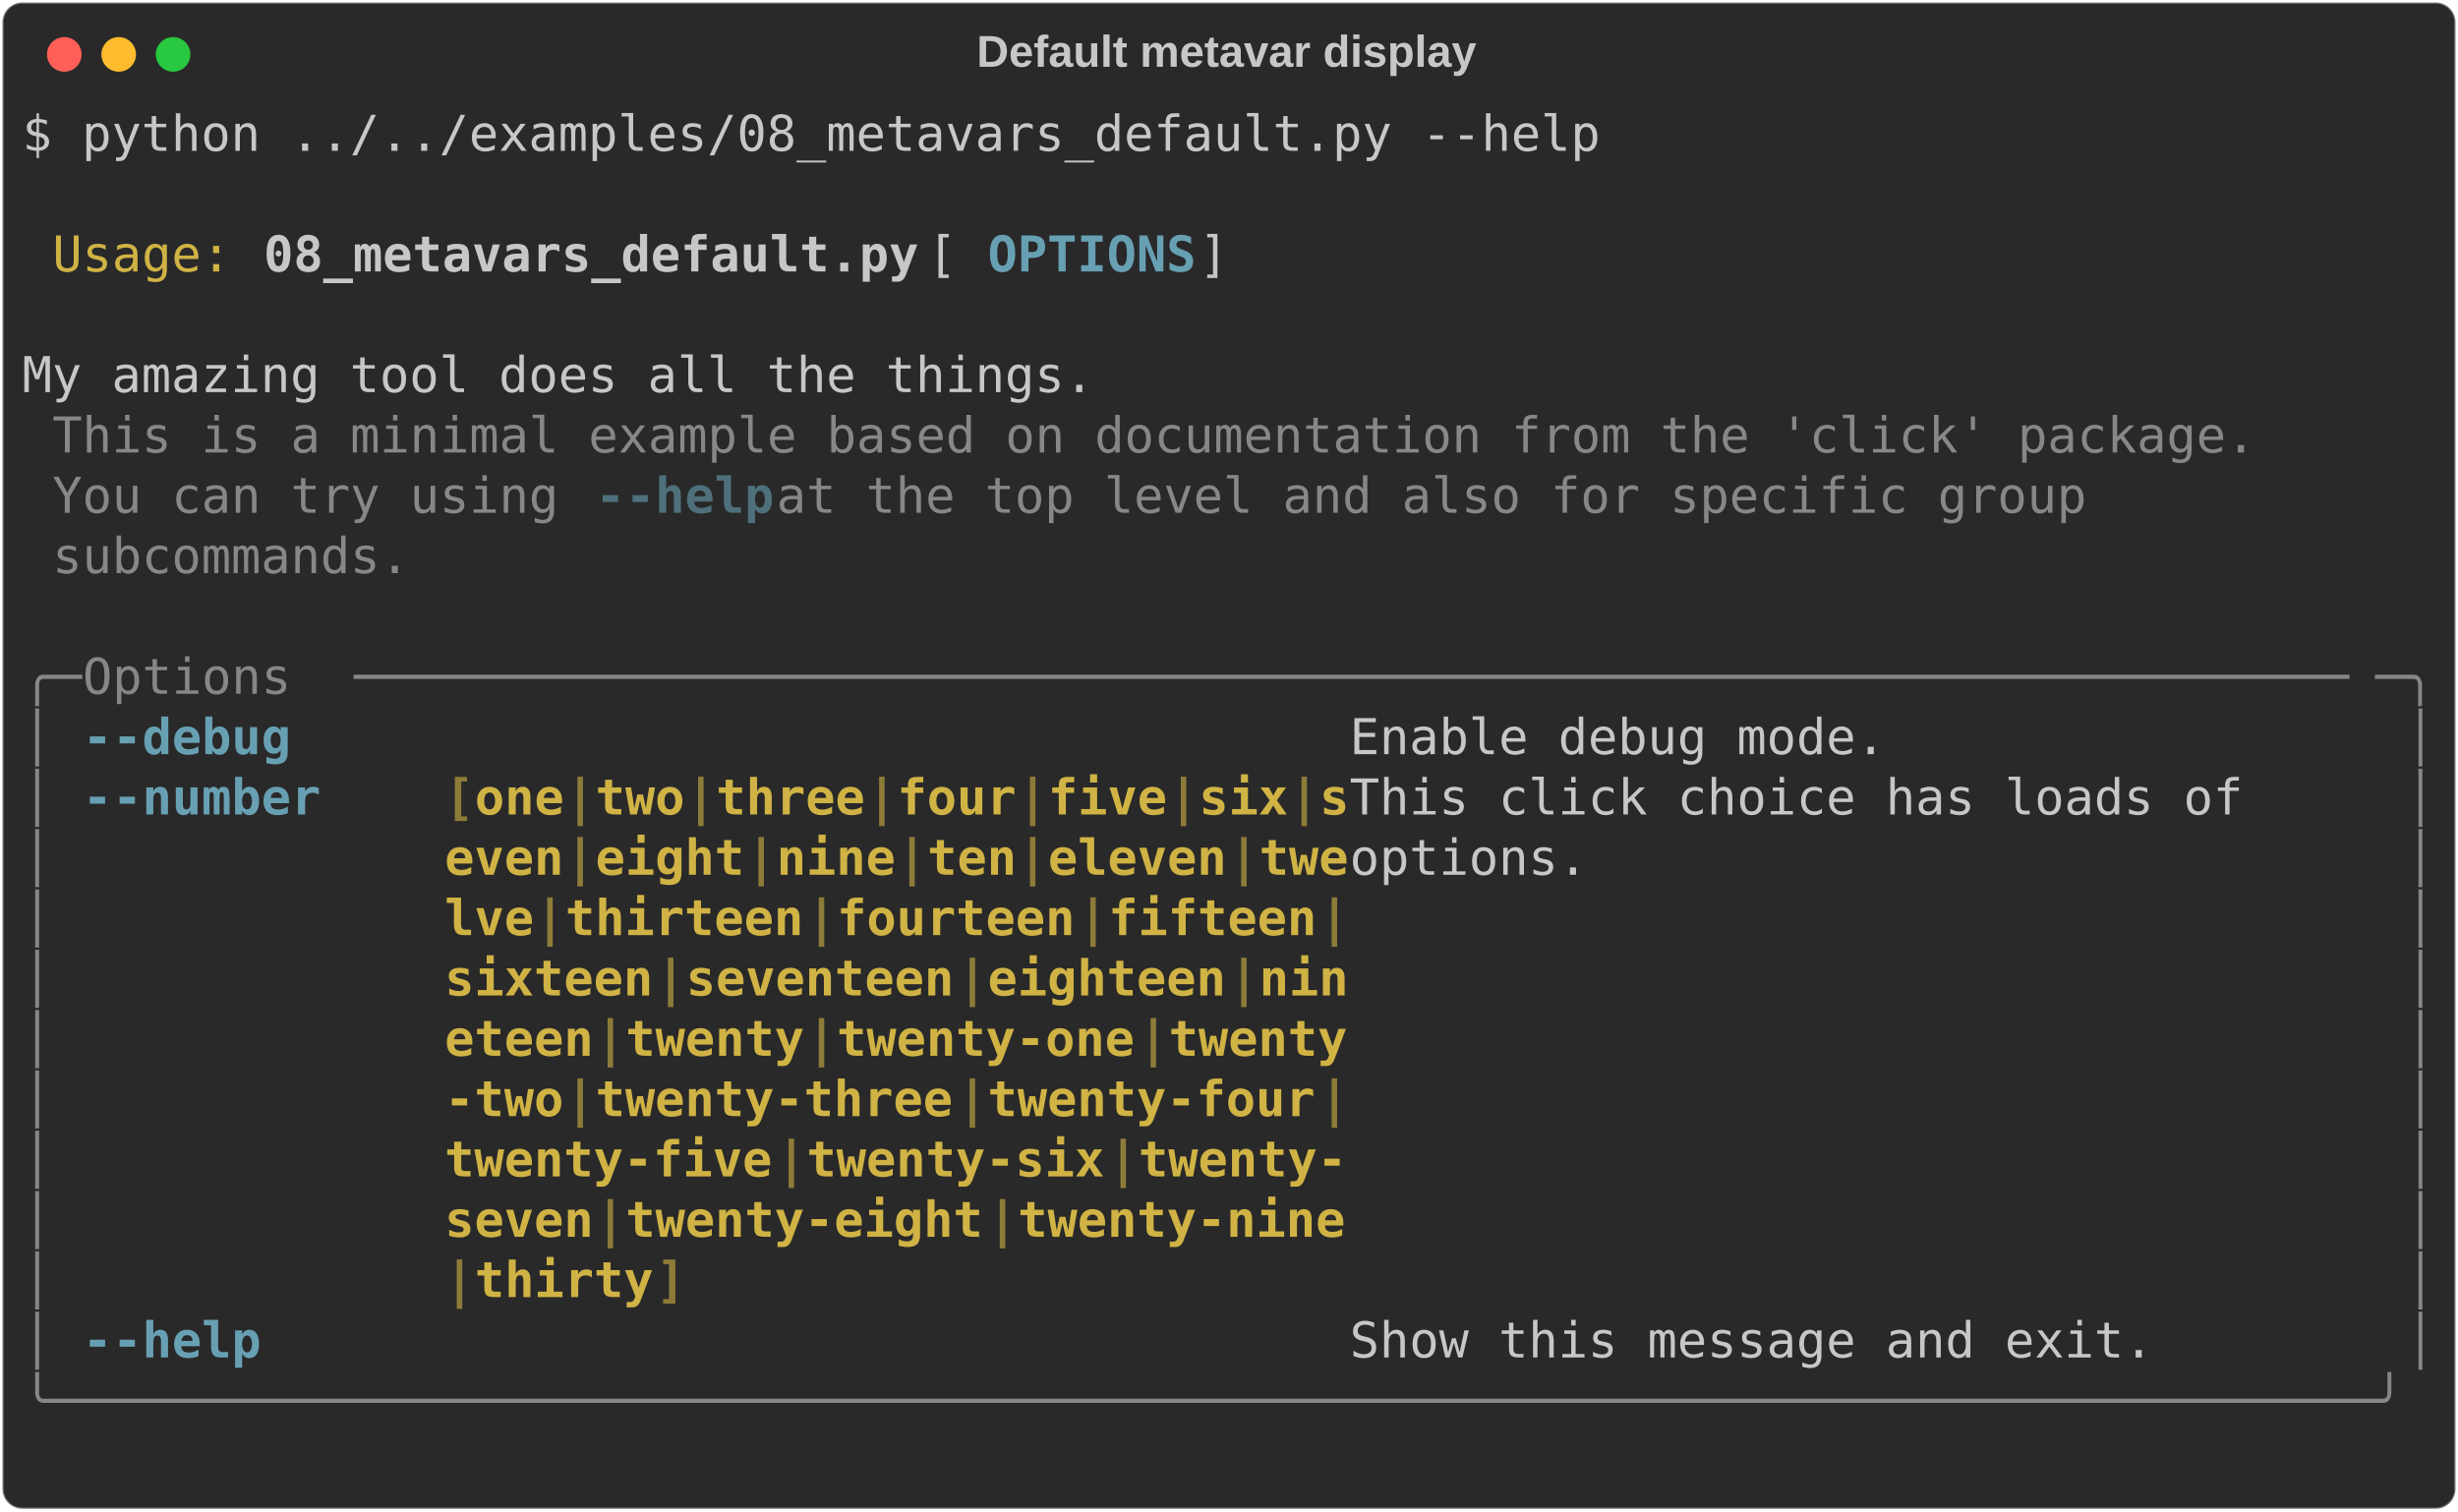
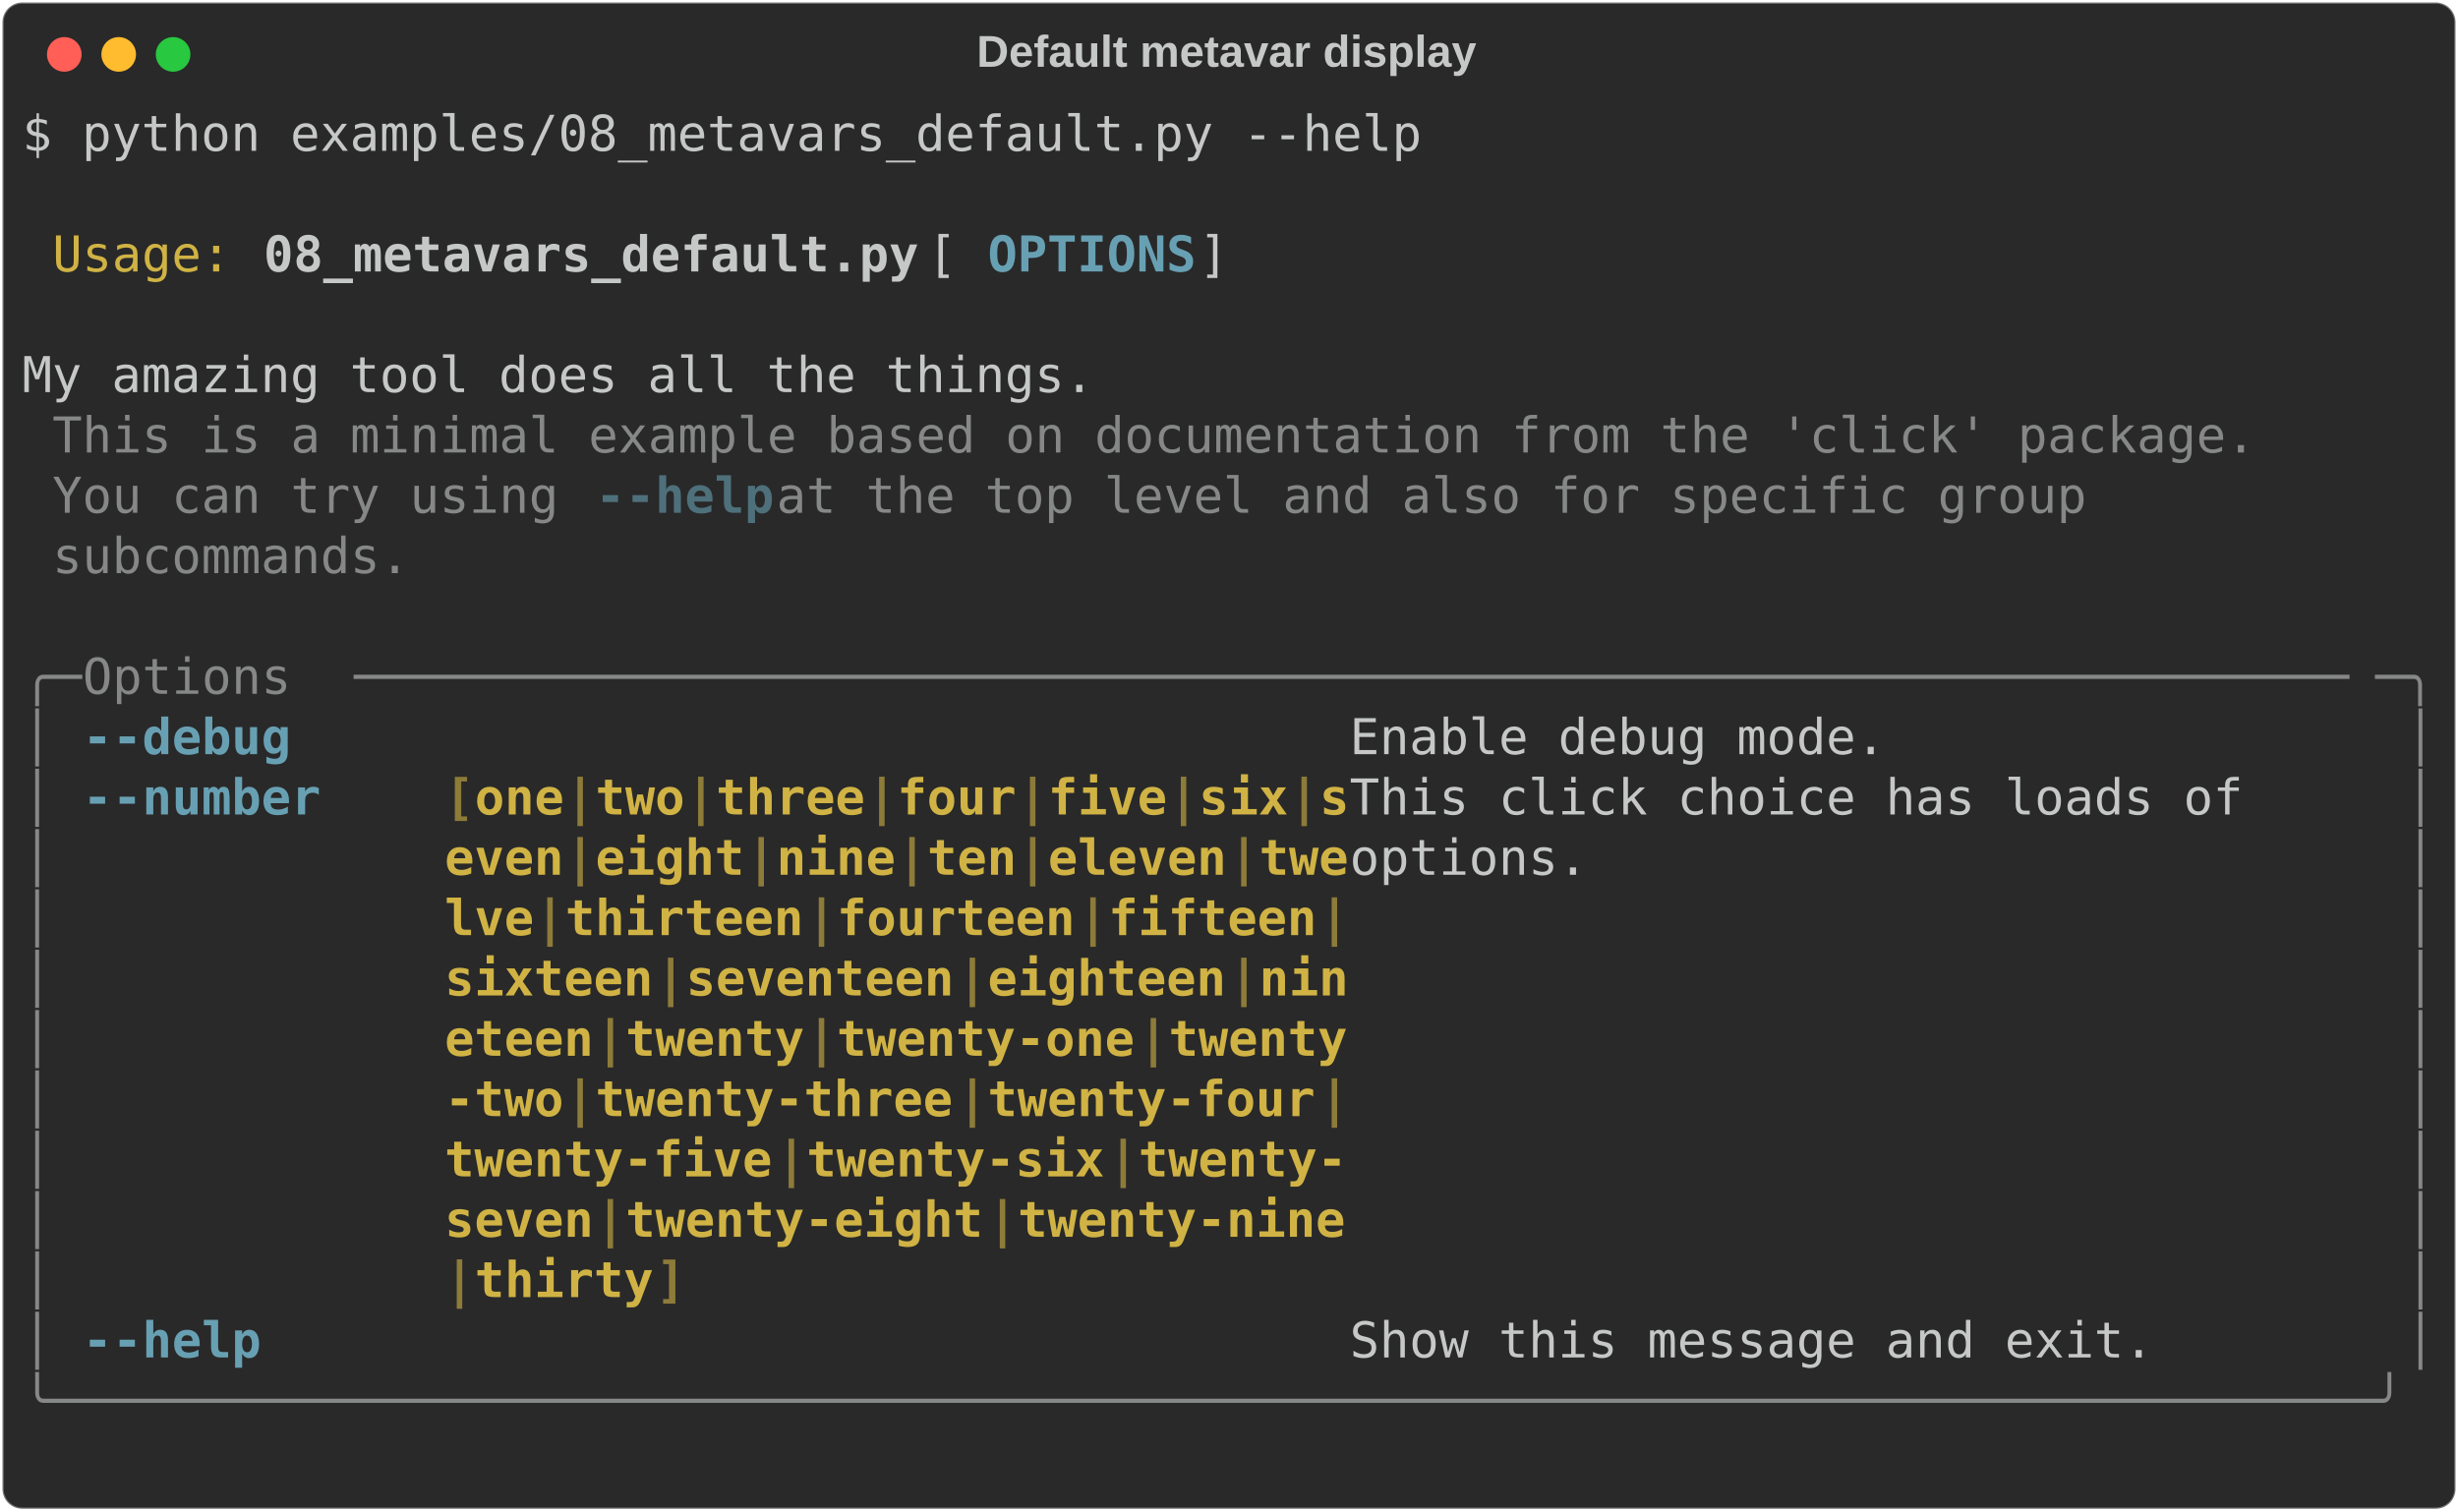
<svg xmlns="http://www.w3.org/2000/svg" class="rich-terminal" viewBox="0 0 994 611.2">
  <style>

    @font-face {
        font-family: "Fira Code";
        src: local("FiraCode-Regular"),
                url("https://cdnjs.cloudflare.com/ajax/libs/firacode/6.2.0/woff2/FiraCode-Regular.woff2") format("woff2"),
                url("https://cdnjs.cloudflare.com/ajax/libs/firacode/6.2.0/woff/FiraCode-Regular.woff") format("woff");
        font-style: normal;
        font-weight: 400;
    }
    @font-face {
        font-family: "Fira Code";
        src: local("FiraCode-Bold"),
                url("https://cdnjs.cloudflare.com/ajax/libs/firacode/6.2.0/woff2/FiraCode-Bold.woff2") format("woff2"),
                url("https://cdnjs.cloudflare.com/ajax/libs/firacode/6.2.0/woff/FiraCode-Bold.woff") format("woff");
        font-style: bold;
        font-weight: 700;
    }

-     .terminal-187538908-matrix {
+     .terminal-3012861126-matrix {
        font-family: Fira Code, monospace;
        font-size: 20px;
        line-height: 24.4px;
        font-variant-east-asian: full-width;
    }

-     .terminal-187538908-title {
+     .terminal-3012861126-title {
        font-size: 18px;
        font-weight: bold;
        font-family: arial;
    }

-     .terminal-187538908-r1 { fill: #c5c8c6 }
- .terminal-187538908-r2 { fill: #d0b344 }
- .terminal-187538908-r3 { fill: #c5c8c6;font-weight: bold }
- .terminal-187538908-r4 { fill: #68a0b3;font-weight: bold }
- .terminal-187538908-r5 { fill: #868887 }
- .terminal-187538908-r6 { fill: #4e707b;font-weight: bold }
- .terminal-187538908-r7 { fill: #d0b344;font-weight: bold }
- .terminal-187538908-r8 { fill: #8d7b39;font-weight: bold }
+     .terminal-3012861126-r1 { fill: #c5c8c6 }
+ .terminal-3012861126-r2 { fill: #d0b344 }
+ .terminal-3012861126-r3 { fill: #c5c8c6;font-weight: bold }
+ .terminal-3012861126-r4 { fill: #68a0b3;font-weight: bold }
+ .terminal-3012861126-r5 { fill: #868887 }
+ .terminal-3012861126-r6 { fill: #4e707b;font-weight: bold }
+ .terminal-3012861126-r7 { fill: #d0b344;font-weight: bold }
+ .terminal-3012861126-r8 { fill: #8d7b39;font-weight: bold }
    </style>
  <defs>
-     <clipPath id="terminal-187538908-clip-terminal">
+     <clipPath id="terminal-3012861126-clip-terminal">
      <rect x="0" y="0" width="975.0" height="560.2" />
    </clipPath>
-     <clipPath id="terminal-187538908-line-0">
+     <clipPath id="terminal-3012861126-line-0">
      <rect x="0" y="1.5" width="976" height="24.65" />
    </clipPath>
-     <clipPath id="terminal-187538908-line-1">
+     <clipPath id="terminal-3012861126-line-1">
      <rect x="0" y="25.9" width="976" height="24.65" />
    </clipPath>
-     <clipPath id="terminal-187538908-line-2">
+     <clipPath id="terminal-3012861126-line-2">
      <rect x="0" y="50.3" width="976" height="24.65" />
    </clipPath>
-     <clipPath id="terminal-187538908-line-3">
+     <clipPath id="terminal-3012861126-line-3">
      <rect x="0" y="74.7" width="976" height="24.65" />
    </clipPath>
-     <clipPath id="terminal-187538908-line-4">
+     <clipPath id="terminal-3012861126-line-4">
      <rect x="0" y="99.1" width="976" height="24.65" />
    </clipPath>
-     <clipPath id="terminal-187538908-line-5">
+     <clipPath id="terminal-3012861126-line-5">
      <rect x="0" y="123.5" width="976" height="24.65" />
    </clipPath>
-     <clipPath id="terminal-187538908-line-6">
+     <clipPath id="terminal-3012861126-line-6">
      <rect x="0" y="147.9" width="976" height="24.65" />
    </clipPath>
-     <clipPath id="terminal-187538908-line-7">
+     <clipPath id="terminal-3012861126-line-7">
      <rect x="0" y="172.3" width="976" height="24.65" />
    </clipPath>
-     <clipPath id="terminal-187538908-line-8">
+     <clipPath id="terminal-3012861126-line-8">
      <rect x="0" y="196.7" width="976" height="24.65" />
    </clipPath>
-     <clipPath id="terminal-187538908-line-9">
+     <clipPath id="terminal-3012861126-line-9">
      <rect x="0" y="221.1" width="976" height="24.65" />
    </clipPath>
-     <clipPath id="terminal-187538908-line-10">
+     <clipPath id="terminal-3012861126-line-10">
      <rect x="0" y="245.5" width="976" height="24.65" />
    </clipPath>
-     <clipPath id="terminal-187538908-line-11">
+     <clipPath id="terminal-3012861126-line-11">
      <rect x="0" y="269.9" width="976" height="24.65" />
    </clipPath>
-     <clipPath id="terminal-187538908-line-12">
+     <clipPath id="terminal-3012861126-line-12">
      <rect x="0" y="294.3" width="976" height="24.65" />
    </clipPath>
-     <clipPath id="terminal-187538908-line-13">
+     <clipPath id="terminal-3012861126-line-13">
      <rect x="0" y="318.7" width="976" height="24.65" />
    </clipPath>
-     <clipPath id="terminal-187538908-line-14">
+     <clipPath id="terminal-3012861126-line-14">
      <rect x="0" y="343.1" width="976" height="24.65" />
    </clipPath>
-     <clipPath id="terminal-187538908-line-15">
+     <clipPath id="terminal-3012861126-line-15">
      <rect x="0" y="367.5" width="976" height="24.65" />
    </clipPath>
-     <clipPath id="terminal-187538908-line-16">
+     <clipPath id="terminal-3012861126-line-16">
      <rect x="0" y="391.9" width="976" height="24.65" />
    </clipPath>
-     <clipPath id="terminal-187538908-line-17">
+     <clipPath id="terminal-3012861126-line-17">
      <rect x="0" y="416.3" width="976" height="24.65" />
    </clipPath>
-     <clipPath id="terminal-187538908-line-18">
+     <clipPath id="terminal-3012861126-line-18">
      <rect x="0" y="440.7" width="976" height="24.65" />
    </clipPath>
-     <clipPath id="terminal-187538908-line-19">
+     <clipPath id="terminal-3012861126-line-19">
      <rect x="0" y="465.1" width="976" height="24.65" />
    </clipPath>
-     <clipPath id="terminal-187538908-line-20">
+     <clipPath id="terminal-3012861126-line-20">
      <rect x="0" y="489.5" width="976" height="24.65" />
    </clipPath>
-     <clipPath id="terminal-187538908-line-21">
+     <clipPath id="terminal-3012861126-line-21">
      <rect x="0" y="513.9" width="976" height="24.65" />
    </clipPath>
  </defs>
  <rect fill="#292929" stroke="rgba(255,255,255,0.35)" stroke-width="1" x="1" y="1" width="992" height="609.2" rx="8" />
-   <text class="terminal-187538908-title" fill="#c5c8c6" text-anchor="middle" x="496" y="27">Default metavar display</text>
+   <text class="terminal-3012861126-title" fill="#c5c8c6" text-anchor="middle" x="496" y="27">Default metavar display</text>
  <g transform="translate(26,22)">
    <circle cx="0" cy="0" r="7" fill="#ff5f57" />
    <circle cx="22" cy="0" r="7" fill="#febc2e" />
    <circle cx="44" cy="0" r="7" fill="#28c840" />
  </g>
-   <g transform="translate(9, 41)" clip-path="url(#terminal-187538908-clip-terminal)">
-     <g class="terminal-187538908-matrix">
-       <text class="terminal-187538908-r1" x="0" y="20" textLength="646.6" clip-path="url(#terminal-187538908-line-0)">$ python ../../examples/08_metavars_default.py --help</text>
-       <text class="terminal-187538908-r1" x="976" y="20" textLength="12.2" clip-path="url(#terminal-187538908-line-0)">
- </text>
-       <text class="terminal-187538908-r1" x="976" y="44.4" textLength="12.2" clip-path="url(#terminal-187538908-line-1)">
- </text>
-       <text class="terminal-187538908-r2" x="12.2" y="68.8" textLength="73.2" clip-path="url(#terminal-187538908-line-2)">Usage:</text>
-       <text class="terminal-187538908-r3" x="97.6" y="68.8" textLength="268.4" clip-path="url(#terminal-187538908-line-2)">08_metavars_default.py</text>
-       <text class="terminal-187538908-r1" x="366" y="68.8" textLength="24.4" clip-path="url(#terminal-187538908-line-2)"> [</text>
-       <text class="terminal-187538908-r4" x="390.4" y="68.8" textLength="85.4" clip-path="url(#terminal-187538908-line-2)">OPTIONS</text>
-       <text class="terminal-187538908-r1" x="475.8" y="68.8" textLength="500.2" clip-path="url(#terminal-187538908-line-2)">]                                        </text>
-       <text class="terminal-187538908-r1" x="976" y="68.8" textLength="12.2" clip-path="url(#terminal-187538908-line-2)">
- </text>
-       <text class="terminal-187538908-r1" x="976" y="93.2" textLength="12.2" clip-path="url(#terminal-187538908-line-3)">
- </text>
-       <text class="terminal-187538908-r1" x="0" y="117.6" textLength="976" clip-path="url(#terminal-187538908-line-4)"> My amazing tool does all the things.                                           </text>
-       <text class="terminal-187538908-r1" x="976" y="117.6" textLength="12.2" clip-path="url(#terminal-187538908-line-4)">
- </text>
-       <text class="terminal-187538908-r5" x="12.2" y="142" textLength="902.8" clip-path="url(#terminal-187538908-line-5)">This is a minimal example based on documentation from the 'click' package.</text>
-       <text class="terminal-187538908-r1" x="976" y="142" textLength="12.2" clip-path="url(#terminal-187538908-line-5)">
- </text>
-       <text class="terminal-187538908-r5" x="12.2" y="166.4" textLength="219.6" clip-path="url(#terminal-187538908-line-6)">You can try using </text>
-       <text class="terminal-187538908-r6" x="231.8" y="166.4" textLength="73.2" clip-path="url(#terminal-187538908-line-6)">--help</text>
-       <text class="terminal-187538908-r5" x="305" y="166.4" textLength="561.2" clip-path="url(#terminal-187538908-line-6)"> at the top level and also for specific group </text>
-       <text class="terminal-187538908-r1" x="976" y="166.4" textLength="12.2" clip-path="url(#terminal-187538908-line-6)">
- </text>
-       <text class="terminal-187538908-r5" x="12.2" y="190.8" textLength="146.4" clip-path="url(#terminal-187538908-line-7)">subcommands.</text>
-       <text class="terminal-187538908-r1" x="976" y="190.8" textLength="12.2" clip-path="url(#terminal-187538908-line-7)">
- </text>
-       <text class="terminal-187538908-r1" x="976" y="215.2" textLength="12.2" clip-path="url(#terminal-187538908-line-8)">
- </text>
-       <text class="terminal-187538908-r5" x="0" y="239.6" textLength="24.4" clip-path="url(#terminal-187538908-line-9)">╭─</text>
-       <text class="terminal-187538908-r5" x="24.4" y="239.6" textLength="109.8" clip-path="url(#terminal-187538908-line-9)"> Options </text>
-       <text class="terminal-187538908-r5" x="134.2" y="239.6" textLength="817.4" clip-path="url(#terminal-187538908-line-9)">───────────────────────────────────────────────────────────────────</text>
-       <text class="terminal-187538908-r5" x="951.6" y="239.6" textLength="24.4" clip-path="url(#terminal-187538908-line-9)">─╮</text>
-       <text class="terminal-187538908-r1" x="976" y="239.6" textLength="12.2" clip-path="url(#terminal-187538908-line-9)">
- </text>
-       <text class="terminal-187538908-r5" x="0" y="264" textLength="12.2" clip-path="url(#terminal-187538908-line-10)">│</text>
-       <text class="terminal-187538908-r4" x="24.4" y="264" textLength="85.4" clip-path="url(#terminal-187538908-line-10)">--debug</text>
-       <text class="terminal-187538908-r1" x="536.8" y="264" textLength="427" clip-path="url(#terminal-187538908-line-10)">  Enable debug mode.               </text>
-       <text class="terminal-187538908-r5" x="963.8" y="264" textLength="12.2" clip-path="url(#terminal-187538908-line-10)">│</text>
-       <text class="terminal-187538908-r1" x="976" y="264" textLength="12.2" clip-path="url(#terminal-187538908-line-10)">
- </text>
-       <text class="terminal-187538908-r5" x="0" y="288.4" textLength="12.2" clip-path="url(#terminal-187538908-line-11)">│</text>
-       <text class="terminal-187538908-r4" x="24.4" y="288.4" textLength="97.6" clip-path="url(#terminal-187538908-line-11)">--number</text>
-       <text class="terminal-187538908-r8" x="170.8" y="288.4" textLength="12.2" clip-path="url(#terminal-187538908-line-11)">[</text>
-       <text class="terminal-187538908-r7" x="183" y="288.4" textLength="36.6" clip-path="url(#terminal-187538908-line-11)">one</text>
-       <text class="terminal-187538908-r8" x="219.6" y="288.4" textLength="12.2" clip-path="url(#terminal-187538908-line-11)">|</text>
-       <text class="terminal-187538908-r7" x="231.8" y="288.4" textLength="36.6" clip-path="url(#terminal-187538908-line-11)">two</text>
-       <text class="terminal-187538908-r8" x="268.4" y="288.4" textLength="12.2" clip-path="url(#terminal-187538908-line-11)">|</text>
-       <text class="terminal-187538908-r7" x="280.6" y="288.4" textLength="61" clip-path="url(#terminal-187538908-line-11)">three</text>
-       <text class="terminal-187538908-r8" x="341.6" y="288.4" textLength="12.2" clip-path="url(#terminal-187538908-line-11)">|</text>
-       <text class="terminal-187538908-r7" x="353.8" y="288.4" textLength="48.8" clip-path="url(#terminal-187538908-line-11)">four</text>
-       <text class="terminal-187538908-r8" x="402.6" y="288.4" textLength="12.2" clip-path="url(#terminal-187538908-line-11)">|</text>
-       <text class="terminal-187538908-r7" x="414.8" y="288.4" textLength="48.8" clip-path="url(#terminal-187538908-line-11)">five</text>
-       <text class="terminal-187538908-r8" x="463.6" y="288.4" textLength="12.2" clip-path="url(#terminal-187538908-line-11)">|</text>
-       <text class="terminal-187538908-r7" x="475.8" y="288.4" textLength="36.6" clip-path="url(#terminal-187538908-line-11)">six</text>
-       <text class="terminal-187538908-r8" x="512.4" y="288.4" textLength="12.2" clip-path="url(#terminal-187538908-line-11)">|</text>
-       <text class="terminal-187538908-r7" x="524.6" y="288.4" textLength="12.2" clip-path="url(#terminal-187538908-line-11)">s</text>
-       <text class="terminal-187538908-r1" x="536.8" y="288.4" textLength="427" clip-path="url(#terminal-187538908-line-11)">  This click choice has loads of   </text>
-       <text class="terminal-187538908-r5" x="963.8" y="288.4" textLength="12.2" clip-path="url(#terminal-187538908-line-11)">│</text>
-       <text class="terminal-187538908-r1" x="976" y="288.4" textLength="12.2" clip-path="url(#terminal-187538908-line-11)">
- </text>
-       <text class="terminal-187538908-r5" x="0" y="312.8" textLength="12.2" clip-path="url(#terminal-187538908-line-12)">│</text>
-       <text class="terminal-187538908-r7" x="170.8" y="312.8" textLength="48.8" clip-path="url(#terminal-187538908-line-12)">even</text>
-       <text class="terminal-187538908-r8" x="219.6" y="312.8" textLength="12.2" clip-path="url(#terminal-187538908-line-12)">|</text>
-       <text class="terminal-187538908-r7" x="231.8" y="312.8" textLength="61" clip-path="url(#terminal-187538908-line-12)">eight</text>
-       <text class="terminal-187538908-r8" x="292.8" y="312.8" textLength="12.2" clip-path="url(#terminal-187538908-line-12)">|</text>
-       <text class="terminal-187538908-r7" x="305" y="312.8" textLength="48.8" clip-path="url(#terminal-187538908-line-12)">nine</text>
-       <text class="terminal-187538908-r8" x="353.8" y="312.8" textLength="12.2" clip-path="url(#terminal-187538908-line-12)">|</text>
-       <text class="terminal-187538908-r7" x="366" y="312.8" textLength="36.6" clip-path="url(#terminal-187538908-line-12)">ten</text>
-       <text class="terminal-187538908-r8" x="402.6" y="312.8" textLength="12.2" clip-path="url(#terminal-187538908-line-12)">|</text>
-       <text class="terminal-187538908-r7" x="414.8" y="312.8" textLength="73.2" clip-path="url(#terminal-187538908-line-12)">eleven</text>
-       <text class="terminal-187538908-r8" x="488" y="312.8" textLength="12.2" clip-path="url(#terminal-187538908-line-12)">|</text>
-       <text class="terminal-187538908-r7" x="500.2" y="312.8" textLength="36.6" clip-path="url(#terminal-187538908-line-12)">twe</text>
-       <text class="terminal-187538908-r1" x="536.8" y="312.8" textLength="427" clip-path="url(#terminal-187538908-line-12)">  options.                         </text>
-       <text class="terminal-187538908-r5" x="963.8" y="312.8" textLength="12.2" clip-path="url(#terminal-187538908-line-12)">│</text>
-       <text class="terminal-187538908-r1" x="976" y="312.8" textLength="12.2" clip-path="url(#terminal-187538908-line-12)">
- </text>
-       <text class="terminal-187538908-r5" x="0" y="337.2" textLength="12.2" clip-path="url(#terminal-187538908-line-13)">│</text>
-       <text class="terminal-187538908-r7" x="170.8" y="337.2" textLength="36.6" clip-path="url(#terminal-187538908-line-13)">lve</text>
-       <text class="terminal-187538908-r8" x="207.4" y="337.2" textLength="12.2" clip-path="url(#terminal-187538908-line-13)">|</text>
-       <text class="terminal-187538908-r7" x="219.6" y="337.2" textLength="97.6" clip-path="url(#terminal-187538908-line-13)">thirteen</text>
-       <text class="terminal-187538908-r8" x="317.2" y="337.2" textLength="12.2" clip-path="url(#terminal-187538908-line-13)">|</text>
-       <text class="terminal-187538908-r7" x="329.4" y="337.2" textLength="97.6" clip-path="url(#terminal-187538908-line-13)">fourteen</text>
-       <text class="terminal-187538908-r8" x="427" y="337.2" textLength="12.2" clip-path="url(#terminal-187538908-line-13)">|</text>
-       <text class="terminal-187538908-r7" x="439.2" y="337.2" textLength="85.4" clip-path="url(#terminal-187538908-line-13)">fifteen</text>
-       <text class="terminal-187538908-r8" x="524.6" y="337.2" textLength="12.2" clip-path="url(#terminal-187538908-line-13)">|</text>
-       <text class="terminal-187538908-r5" x="963.8" y="337.2" textLength="12.2" clip-path="url(#terminal-187538908-line-13)">│</text>
-       <text class="terminal-187538908-r1" x="976" y="337.2" textLength="12.2" clip-path="url(#terminal-187538908-line-13)">
- </text>
-       <text class="terminal-187538908-r5" x="0" y="361.6" textLength="12.2" clip-path="url(#terminal-187538908-line-14)">│</text>
-       <text class="terminal-187538908-r7" x="170.8" y="361.6" textLength="85.4" clip-path="url(#terminal-187538908-line-14)">sixteen</text>
-       <text class="terminal-187538908-r8" x="256.2" y="361.6" textLength="12.2" clip-path="url(#terminal-187538908-line-14)">|</text>
-       <text class="terminal-187538908-r7" x="268.4" y="361.6" textLength="109.8" clip-path="url(#terminal-187538908-line-14)">seventeen</text>
-       <text class="terminal-187538908-r8" x="378.2" y="361.6" textLength="12.2" clip-path="url(#terminal-187538908-line-14)">|</text>
-       <text class="terminal-187538908-r7" x="390.4" y="361.6" textLength="97.6" clip-path="url(#terminal-187538908-line-14)">eighteen</text>
-       <text class="terminal-187538908-r8" x="488" y="361.6" textLength="12.2" clip-path="url(#terminal-187538908-line-14)">|</text>
-       <text class="terminal-187538908-r7" x="500.2" y="361.6" textLength="36.6" clip-path="url(#terminal-187538908-line-14)">nin</text>
-       <text class="terminal-187538908-r5" x="963.8" y="361.6" textLength="12.2" clip-path="url(#terminal-187538908-line-14)">│</text>
-       <text class="terminal-187538908-r1" x="976" y="361.6" textLength="12.2" clip-path="url(#terminal-187538908-line-14)">
- </text>
-       <text class="terminal-187538908-r5" x="0" y="386" textLength="12.2" clip-path="url(#terminal-187538908-line-15)">│</text>
-       <text class="terminal-187538908-r7" x="170.8" y="386" textLength="61" clip-path="url(#terminal-187538908-line-15)">eteen</text>
-       <text class="terminal-187538908-r8" x="231.8" y="386" textLength="12.2" clip-path="url(#terminal-187538908-line-15)">|</text>
-       <text class="terminal-187538908-r7" x="244" y="386" textLength="73.2" clip-path="url(#terminal-187538908-line-15)">twenty</text>
-       <text class="terminal-187538908-r8" x="317.2" y="386" textLength="12.2" clip-path="url(#terminal-187538908-line-15)">|</text>
-       <text class="terminal-187538908-r7" x="329.4" y="386" textLength="122" clip-path="url(#terminal-187538908-line-15)">twenty-one</text>
-       <text class="terminal-187538908-r8" x="451.4" y="386" textLength="12.2" clip-path="url(#terminal-187538908-line-15)">|</text>
-       <text class="terminal-187538908-r7" x="463.6" y="386" textLength="73.2" clip-path="url(#terminal-187538908-line-15)">twenty</text>
-       <text class="terminal-187538908-r5" x="963.8" y="386" textLength="12.2" clip-path="url(#terminal-187538908-line-15)">│</text>
-       <text class="terminal-187538908-r1" x="976" y="386" textLength="12.2" clip-path="url(#terminal-187538908-line-15)">
- </text>
-       <text class="terminal-187538908-r5" x="0" y="410.4" textLength="12.2" clip-path="url(#terminal-187538908-line-16)">│</text>
-       <text class="terminal-187538908-r7" x="170.8" y="410.4" textLength="48.8" clip-path="url(#terminal-187538908-line-16)">-two</text>
-       <text class="terminal-187538908-r8" x="219.6" y="410.4" textLength="12.2" clip-path="url(#terminal-187538908-line-16)">|</text>
-       <text class="terminal-187538908-r7" x="231.8" y="410.4" textLength="146.4" clip-path="url(#terminal-187538908-line-16)">twenty-three</text>
-       <text class="terminal-187538908-r8" x="378.2" y="410.4" textLength="12.2" clip-path="url(#terminal-187538908-line-16)">|</text>
-       <text class="terminal-187538908-r7" x="390.4" y="410.4" textLength="134.2" clip-path="url(#terminal-187538908-line-16)">twenty-four</text>
-       <text class="terminal-187538908-r8" x="524.6" y="410.4" textLength="12.2" clip-path="url(#terminal-187538908-line-16)">|</text>
-       <text class="terminal-187538908-r5" x="963.8" y="410.4" textLength="12.2" clip-path="url(#terminal-187538908-line-16)">│</text>
-       <text class="terminal-187538908-r1" x="976" y="410.4" textLength="12.2" clip-path="url(#terminal-187538908-line-16)">
- </text>
-       <text class="terminal-187538908-r5" x="0" y="434.8" textLength="12.2" clip-path="url(#terminal-187538908-line-17)">│</text>
-       <text class="terminal-187538908-r7" x="170.8" y="434.8" textLength="134.2" clip-path="url(#terminal-187538908-line-17)">twenty-five</text>
-       <text class="terminal-187538908-r8" x="305" y="434.8" textLength="12.2" clip-path="url(#terminal-187538908-line-17)">|</text>
-       <text class="terminal-187538908-r7" x="317.2" y="434.8" textLength="122" clip-path="url(#terminal-187538908-line-17)">twenty-six</text>
-       <text class="terminal-187538908-r8" x="439.2" y="434.8" textLength="12.2" clip-path="url(#terminal-187538908-line-17)">|</text>
-       <text class="terminal-187538908-r7" x="451.4" y="434.8" textLength="85.4" clip-path="url(#terminal-187538908-line-17)">twenty-</text>
-       <text class="terminal-187538908-r5" x="963.8" y="434.8" textLength="12.2" clip-path="url(#terminal-187538908-line-17)">│</text>
-       <text class="terminal-187538908-r1" x="976" y="434.8" textLength="12.2" clip-path="url(#terminal-187538908-line-17)">
- </text>
-       <text class="terminal-187538908-r5" x="0" y="459.2" textLength="12.2" clip-path="url(#terminal-187538908-line-18)">│</text>
-       <text class="terminal-187538908-r7" x="170.8" y="459.2" textLength="61" clip-path="url(#terminal-187538908-line-18)">seven</text>
-       <text class="terminal-187538908-r8" x="231.8" y="459.2" textLength="12.2" clip-path="url(#terminal-187538908-line-18)">|</text>
-       <text class="terminal-187538908-r7" x="244" y="459.2" textLength="146.4" clip-path="url(#terminal-187538908-line-18)">twenty-eight</text>
-       <text class="terminal-187538908-r8" x="390.4" y="459.2" textLength="12.2" clip-path="url(#terminal-187538908-line-18)">|</text>
-       <text class="terminal-187538908-r7" x="402.6" y="459.2" textLength="134.2" clip-path="url(#terminal-187538908-line-18)">twenty-nine</text>
-       <text class="terminal-187538908-r5" x="963.8" y="459.2" textLength="12.2" clip-path="url(#terminal-187538908-line-18)">│</text>
-       <text class="terminal-187538908-r1" x="976" y="459.2" textLength="12.2" clip-path="url(#terminal-187538908-line-18)">
- </text>
-       <text class="terminal-187538908-r5" x="0" y="483.6" textLength="12.2" clip-path="url(#terminal-187538908-line-19)">│</text>
-       <text class="terminal-187538908-r8" x="170.8" y="483.6" textLength="12.2" clip-path="url(#terminal-187538908-line-19)">|</text>
-       <text class="terminal-187538908-r7" x="183" y="483.6" textLength="73.2" clip-path="url(#terminal-187538908-line-19)">thirty</text>
-       <text class="terminal-187538908-r8" x="256.2" y="483.6" textLength="12.2" clip-path="url(#terminal-187538908-line-19)">]</text>
-       <text class="terminal-187538908-r5" x="963.8" y="483.6" textLength="12.2" clip-path="url(#terminal-187538908-line-19)">│</text>
-       <text class="terminal-187538908-r1" x="976" y="483.6" textLength="12.2" clip-path="url(#terminal-187538908-line-19)">
- </text>
-       <text class="terminal-187538908-r5" x="0" y="508" textLength="12.2" clip-path="url(#terminal-187538908-line-20)">│</text>
-       <text class="terminal-187538908-r4" x="24.4" y="508" textLength="73.2" clip-path="url(#terminal-187538908-line-20)">--help</text>
-       <text class="terminal-187538908-r1" x="536.8" y="508" textLength="427" clip-path="url(#terminal-187538908-line-20)">  Show this message and exit.      </text>
-       <text class="terminal-187538908-r5" x="963.8" y="508" textLength="12.2" clip-path="url(#terminal-187538908-line-20)">│</text>
-       <text class="terminal-187538908-r1" x="976" y="508" textLength="12.2" clip-path="url(#terminal-187538908-line-20)">
- </text>
-       <text class="terminal-187538908-r5" x="0" y="532.4" textLength="976" clip-path="url(#terminal-187538908-line-21)">╰──────────────────────────────────────────────────────────────────────────────╯</text>
-       <text class="terminal-187538908-r1" x="976" y="532.4" textLength="12.2" clip-path="url(#terminal-187538908-line-21)">
- </text>
-       <text class="terminal-187538908-r1" x="976" y="556.8" textLength="12.2" clip-path="url(#terminal-187538908-line-22)">
+   <g transform="translate(9, 41)" clip-path="url(#terminal-3012861126-clip-terminal)">
+     <g class="terminal-3012861126-matrix">
+       <text class="terminal-3012861126-r1" x="0" y="20" textLength="573.4" clip-path="url(#terminal-3012861126-line-0)">$ python examples/08_metavars_default.py --help</text>
+       <text class="terminal-3012861126-r1" x="976" y="20" textLength="12.2" clip-path="url(#terminal-3012861126-line-0)">
+ </text>
+       <text class="terminal-3012861126-r1" x="976" y="44.4" textLength="12.2" clip-path="url(#terminal-3012861126-line-1)">
+ </text>
+       <text class="terminal-3012861126-r2" x="12.2" y="68.8" textLength="73.2" clip-path="url(#terminal-3012861126-line-2)">Usage:</text>
+       <text class="terminal-3012861126-r3" x="97.6" y="68.8" textLength="268.4" clip-path="url(#terminal-3012861126-line-2)">08_metavars_default.py</text>
+       <text class="terminal-3012861126-r1" x="366" y="68.8" textLength="24.4" clip-path="url(#terminal-3012861126-line-2)"> [</text>
+       <text class="terminal-3012861126-r4" x="390.4" y="68.8" textLength="85.4" clip-path="url(#terminal-3012861126-line-2)">OPTIONS</text>
+       <text class="terminal-3012861126-r1" x="475.8" y="68.8" textLength="500.2" clip-path="url(#terminal-3012861126-line-2)">]                                        </text>
+       <text class="terminal-3012861126-r1" x="976" y="68.8" textLength="12.2" clip-path="url(#terminal-3012861126-line-2)">
+ </text>
+       <text class="terminal-3012861126-r1" x="976" y="93.2" textLength="12.2" clip-path="url(#terminal-3012861126-line-3)">
+ </text>
+       <text class="terminal-3012861126-r1" x="0" y="117.6" textLength="976" clip-path="url(#terminal-3012861126-line-4)"> My amazing tool does all the things.                                           </text>
+       <text class="terminal-3012861126-r1" x="976" y="117.6" textLength="12.2" clip-path="url(#terminal-3012861126-line-4)">
+ </text>
+       <text class="terminal-3012861126-r5" x="12.2" y="142" textLength="902.8" clip-path="url(#terminal-3012861126-line-5)">This is a minimal example based on documentation from the 'click' package.</text>
+       <text class="terminal-3012861126-r1" x="976" y="142" textLength="12.2" clip-path="url(#terminal-3012861126-line-5)">
+ </text>
+       <text class="terminal-3012861126-r5" x="12.2" y="166.4" textLength="219.6" clip-path="url(#terminal-3012861126-line-6)">You can try using </text>
+       <text class="terminal-3012861126-r6" x="231.8" y="166.4" textLength="73.2" clip-path="url(#terminal-3012861126-line-6)">--help</text>
+       <text class="terminal-3012861126-r5" x="305" y="166.4" textLength="561.2" clip-path="url(#terminal-3012861126-line-6)"> at the top level and also for specific group </text>
+       <text class="terminal-3012861126-r1" x="976" y="166.4" textLength="12.2" clip-path="url(#terminal-3012861126-line-6)">
+ </text>
+       <text class="terminal-3012861126-r5" x="12.2" y="190.8" textLength="146.4" clip-path="url(#terminal-3012861126-line-7)">subcommands.</text>
+       <text class="terminal-3012861126-r1" x="976" y="190.8" textLength="12.2" clip-path="url(#terminal-3012861126-line-7)">
+ </text>
+       <text class="terminal-3012861126-r1" x="976" y="215.2" textLength="12.2" clip-path="url(#terminal-3012861126-line-8)">
+ </text>
+       <text class="terminal-3012861126-r5" x="0" y="239.6" textLength="24.4" clip-path="url(#terminal-3012861126-line-9)">╭─</text>
+       <text class="terminal-3012861126-r5" x="24.4" y="239.6" textLength="109.8" clip-path="url(#terminal-3012861126-line-9)"> Options </text>
+       <text class="terminal-3012861126-r5" x="134.2" y="239.6" textLength="817.4" clip-path="url(#terminal-3012861126-line-9)">───────────────────────────────────────────────────────────────────</text>
+       <text class="terminal-3012861126-r5" x="951.6" y="239.6" textLength="24.4" clip-path="url(#terminal-3012861126-line-9)">─╮</text>
+       <text class="terminal-3012861126-r1" x="976" y="239.6" textLength="12.2" clip-path="url(#terminal-3012861126-line-9)">
+ </text>
+       <text class="terminal-3012861126-r5" x="0" y="264" textLength="12.2" clip-path="url(#terminal-3012861126-line-10)">│</text>
+       <text class="terminal-3012861126-r4" x="24.4" y="264" textLength="85.4" clip-path="url(#terminal-3012861126-line-10)">--debug</text>
+       <text class="terminal-3012861126-r1" x="536.8" y="264" textLength="427" clip-path="url(#terminal-3012861126-line-10)">  Enable debug mode.               </text>
+       <text class="terminal-3012861126-r5" x="963.8" y="264" textLength="12.2" clip-path="url(#terminal-3012861126-line-10)">│</text>
+       <text class="terminal-3012861126-r1" x="976" y="264" textLength="12.2" clip-path="url(#terminal-3012861126-line-10)">
+ </text>
+       <text class="terminal-3012861126-r5" x="0" y="288.4" textLength="12.2" clip-path="url(#terminal-3012861126-line-11)">│</text>
+       <text class="terminal-3012861126-r4" x="24.4" y="288.4" textLength="97.6" clip-path="url(#terminal-3012861126-line-11)">--number</text>
+       <text class="terminal-3012861126-r8" x="170.8" y="288.4" textLength="12.2" clip-path="url(#terminal-3012861126-line-11)">[</text>
+       <text class="terminal-3012861126-r7" x="183" y="288.4" textLength="36.6" clip-path="url(#terminal-3012861126-line-11)">one</text>
+       <text class="terminal-3012861126-r8" x="219.6" y="288.4" textLength="12.2" clip-path="url(#terminal-3012861126-line-11)">|</text>
+       <text class="terminal-3012861126-r7" x="231.8" y="288.4" textLength="36.6" clip-path="url(#terminal-3012861126-line-11)">two</text>
+       <text class="terminal-3012861126-r8" x="268.4" y="288.4" textLength="12.2" clip-path="url(#terminal-3012861126-line-11)">|</text>
+       <text class="terminal-3012861126-r7" x="280.6" y="288.4" textLength="61" clip-path="url(#terminal-3012861126-line-11)">three</text>
+       <text class="terminal-3012861126-r8" x="341.6" y="288.4" textLength="12.2" clip-path="url(#terminal-3012861126-line-11)">|</text>
+       <text class="terminal-3012861126-r7" x="353.8" y="288.4" textLength="48.8" clip-path="url(#terminal-3012861126-line-11)">four</text>
+       <text class="terminal-3012861126-r8" x="402.6" y="288.4" textLength="12.2" clip-path="url(#terminal-3012861126-line-11)">|</text>
+       <text class="terminal-3012861126-r7" x="414.8" y="288.4" textLength="48.8" clip-path="url(#terminal-3012861126-line-11)">five</text>
+       <text class="terminal-3012861126-r8" x="463.6" y="288.4" textLength="12.2" clip-path="url(#terminal-3012861126-line-11)">|</text>
+       <text class="terminal-3012861126-r7" x="475.8" y="288.4" textLength="36.6" clip-path="url(#terminal-3012861126-line-11)">six</text>
+       <text class="terminal-3012861126-r8" x="512.4" y="288.4" textLength="12.2" clip-path="url(#terminal-3012861126-line-11)">|</text>
+       <text class="terminal-3012861126-r7" x="524.6" y="288.4" textLength="12.2" clip-path="url(#terminal-3012861126-line-11)">s</text>
+       <text class="terminal-3012861126-r1" x="536.8" y="288.4" textLength="427" clip-path="url(#terminal-3012861126-line-11)">  This click choice has loads of   </text>
+       <text class="terminal-3012861126-r5" x="963.8" y="288.4" textLength="12.2" clip-path="url(#terminal-3012861126-line-11)">│</text>
+       <text class="terminal-3012861126-r1" x="976" y="288.4" textLength="12.2" clip-path="url(#terminal-3012861126-line-11)">
+ </text>
+       <text class="terminal-3012861126-r5" x="0" y="312.8" textLength="12.2" clip-path="url(#terminal-3012861126-line-12)">│</text>
+       <text class="terminal-3012861126-r7" x="170.8" y="312.8" textLength="48.8" clip-path="url(#terminal-3012861126-line-12)">even</text>
+       <text class="terminal-3012861126-r8" x="219.6" y="312.8" textLength="12.2" clip-path="url(#terminal-3012861126-line-12)">|</text>
+       <text class="terminal-3012861126-r7" x="231.8" y="312.8" textLength="61" clip-path="url(#terminal-3012861126-line-12)">eight</text>
+       <text class="terminal-3012861126-r8" x="292.8" y="312.8" textLength="12.2" clip-path="url(#terminal-3012861126-line-12)">|</text>
+       <text class="terminal-3012861126-r7" x="305" y="312.8" textLength="48.8" clip-path="url(#terminal-3012861126-line-12)">nine</text>
+       <text class="terminal-3012861126-r8" x="353.8" y="312.8" textLength="12.2" clip-path="url(#terminal-3012861126-line-12)">|</text>
+       <text class="terminal-3012861126-r7" x="366" y="312.8" textLength="36.6" clip-path="url(#terminal-3012861126-line-12)">ten</text>
+       <text class="terminal-3012861126-r8" x="402.6" y="312.8" textLength="12.2" clip-path="url(#terminal-3012861126-line-12)">|</text>
+       <text class="terminal-3012861126-r7" x="414.8" y="312.8" textLength="73.2" clip-path="url(#terminal-3012861126-line-12)">eleven</text>
+       <text class="terminal-3012861126-r8" x="488" y="312.8" textLength="12.2" clip-path="url(#terminal-3012861126-line-12)">|</text>
+       <text class="terminal-3012861126-r7" x="500.2" y="312.8" textLength="36.6" clip-path="url(#terminal-3012861126-line-12)">twe</text>
+       <text class="terminal-3012861126-r1" x="536.8" y="312.8" textLength="427" clip-path="url(#terminal-3012861126-line-12)">  options.                         </text>
+       <text class="terminal-3012861126-r5" x="963.8" y="312.8" textLength="12.2" clip-path="url(#terminal-3012861126-line-12)">│</text>
+       <text class="terminal-3012861126-r1" x="976" y="312.8" textLength="12.2" clip-path="url(#terminal-3012861126-line-12)">
+ </text>
+       <text class="terminal-3012861126-r5" x="0" y="337.2" textLength="12.2" clip-path="url(#terminal-3012861126-line-13)">│</text>
+       <text class="terminal-3012861126-r7" x="170.8" y="337.2" textLength="36.6" clip-path="url(#terminal-3012861126-line-13)">lve</text>
+       <text class="terminal-3012861126-r8" x="207.4" y="337.2" textLength="12.2" clip-path="url(#terminal-3012861126-line-13)">|</text>
+       <text class="terminal-3012861126-r7" x="219.6" y="337.2" textLength="97.6" clip-path="url(#terminal-3012861126-line-13)">thirteen</text>
+       <text class="terminal-3012861126-r8" x="317.2" y="337.2" textLength="12.2" clip-path="url(#terminal-3012861126-line-13)">|</text>
+       <text class="terminal-3012861126-r7" x="329.4" y="337.2" textLength="97.6" clip-path="url(#terminal-3012861126-line-13)">fourteen</text>
+       <text class="terminal-3012861126-r8" x="427" y="337.2" textLength="12.2" clip-path="url(#terminal-3012861126-line-13)">|</text>
+       <text class="terminal-3012861126-r7" x="439.2" y="337.2" textLength="85.4" clip-path="url(#terminal-3012861126-line-13)">fifteen</text>
+       <text class="terminal-3012861126-r8" x="524.6" y="337.2" textLength="12.2" clip-path="url(#terminal-3012861126-line-13)">|</text>
+       <text class="terminal-3012861126-r5" x="963.8" y="337.2" textLength="12.2" clip-path="url(#terminal-3012861126-line-13)">│</text>
+       <text class="terminal-3012861126-r1" x="976" y="337.2" textLength="12.2" clip-path="url(#terminal-3012861126-line-13)">
+ </text>
+       <text class="terminal-3012861126-r5" x="0" y="361.6" textLength="12.2" clip-path="url(#terminal-3012861126-line-14)">│</text>
+       <text class="terminal-3012861126-r7" x="170.8" y="361.6" textLength="85.4" clip-path="url(#terminal-3012861126-line-14)">sixteen</text>
+       <text class="terminal-3012861126-r8" x="256.2" y="361.6" textLength="12.2" clip-path="url(#terminal-3012861126-line-14)">|</text>
+       <text class="terminal-3012861126-r7" x="268.4" y="361.6" textLength="109.8" clip-path="url(#terminal-3012861126-line-14)">seventeen</text>
+       <text class="terminal-3012861126-r8" x="378.2" y="361.6" textLength="12.2" clip-path="url(#terminal-3012861126-line-14)">|</text>
+       <text class="terminal-3012861126-r7" x="390.4" y="361.6" textLength="97.6" clip-path="url(#terminal-3012861126-line-14)">eighteen</text>
+       <text class="terminal-3012861126-r8" x="488" y="361.6" textLength="12.2" clip-path="url(#terminal-3012861126-line-14)">|</text>
+       <text class="terminal-3012861126-r7" x="500.2" y="361.6" textLength="36.6" clip-path="url(#terminal-3012861126-line-14)">nin</text>
+       <text class="terminal-3012861126-r5" x="963.8" y="361.6" textLength="12.2" clip-path="url(#terminal-3012861126-line-14)">│</text>
+       <text class="terminal-3012861126-r1" x="976" y="361.6" textLength="12.2" clip-path="url(#terminal-3012861126-line-14)">
+ </text>
+       <text class="terminal-3012861126-r5" x="0" y="386" textLength="12.2" clip-path="url(#terminal-3012861126-line-15)">│</text>
+       <text class="terminal-3012861126-r7" x="170.8" y="386" textLength="61" clip-path="url(#terminal-3012861126-line-15)">eteen</text>
+       <text class="terminal-3012861126-r8" x="231.8" y="386" textLength="12.2" clip-path="url(#terminal-3012861126-line-15)">|</text>
+       <text class="terminal-3012861126-r7" x="244" y="386" textLength="73.2" clip-path="url(#terminal-3012861126-line-15)">twenty</text>
+       <text class="terminal-3012861126-r8" x="317.2" y="386" textLength="12.2" clip-path="url(#terminal-3012861126-line-15)">|</text>
+       <text class="terminal-3012861126-r7" x="329.4" y="386" textLength="122" clip-path="url(#terminal-3012861126-line-15)">twenty-one</text>
+       <text class="terminal-3012861126-r8" x="451.4" y="386" textLength="12.2" clip-path="url(#terminal-3012861126-line-15)">|</text>
+       <text class="terminal-3012861126-r7" x="463.6" y="386" textLength="73.2" clip-path="url(#terminal-3012861126-line-15)">twenty</text>
+       <text class="terminal-3012861126-r5" x="963.8" y="386" textLength="12.2" clip-path="url(#terminal-3012861126-line-15)">│</text>
+       <text class="terminal-3012861126-r1" x="976" y="386" textLength="12.2" clip-path="url(#terminal-3012861126-line-15)">
+ </text>
+       <text class="terminal-3012861126-r5" x="0" y="410.4" textLength="12.2" clip-path="url(#terminal-3012861126-line-16)">│</text>
+       <text class="terminal-3012861126-r7" x="170.8" y="410.4" textLength="48.8" clip-path="url(#terminal-3012861126-line-16)">-two</text>
+       <text class="terminal-3012861126-r8" x="219.6" y="410.4" textLength="12.2" clip-path="url(#terminal-3012861126-line-16)">|</text>
+       <text class="terminal-3012861126-r7" x="231.8" y="410.4" textLength="146.4" clip-path="url(#terminal-3012861126-line-16)">twenty-three</text>
+       <text class="terminal-3012861126-r8" x="378.2" y="410.4" textLength="12.2" clip-path="url(#terminal-3012861126-line-16)">|</text>
+       <text class="terminal-3012861126-r7" x="390.4" y="410.4" textLength="134.2" clip-path="url(#terminal-3012861126-line-16)">twenty-four</text>
+       <text class="terminal-3012861126-r8" x="524.6" y="410.4" textLength="12.2" clip-path="url(#terminal-3012861126-line-16)">|</text>
+       <text class="terminal-3012861126-r5" x="963.8" y="410.4" textLength="12.2" clip-path="url(#terminal-3012861126-line-16)">│</text>
+       <text class="terminal-3012861126-r1" x="976" y="410.4" textLength="12.2" clip-path="url(#terminal-3012861126-line-16)">
+ </text>
+       <text class="terminal-3012861126-r5" x="0" y="434.8" textLength="12.2" clip-path="url(#terminal-3012861126-line-17)">│</text>
+       <text class="terminal-3012861126-r7" x="170.8" y="434.8" textLength="134.2" clip-path="url(#terminal-3012861126-line-17)">twenty-five</text>
+       <text class="terminal-3012861126-r8" x="305" y="434.8" textLength="12.2" clip-path="url(#terminal-3012861126-line-17)">|</text>
+       <text class="terminal-3012861126-r7" x="317.2" y="434.8" textLength="122" clip-path="url(#terminal-3012861126-line-17)">twenty-six</text>
+       <text class="terminal-3012861126-r8" x="439.2" y="434.8" textLength="12.2" clip-path="url(#terminal-3012861126-line-17)">|</text>
+       <text class="terminal-3012861126-r7" x="451.4" y="434.8" textLength="85.4" clip-path="url(#terminal-3012861126-line-17)">twenty-</text>
+       <text class="terminal-3012861126-r5" x="963.8" y="434.8" textLength="12.2" clip-path="url(#terminal-3012861126-line-17)">│</text>
+       <text class="terminal-3012861126-r1" x="976" y="434.8" textLength="12.2" clip-path="url(#terminal-3012861126-line-17)">
+ </text>
+       <text class="terminal-3012861126-r5" x="0" y="459.2" textLength="12.2" clip-path="url(#terminal-3012861126-line-18)">│</text>
+       <text class="terminal-3012861126-r7" x="170.8" y="459.2" textLength="61" clip-path="url(#terminal-3012861126-line-18)">seven</text>
+       <text class="terminal-3012861126-r8" x="231.8" y="459.2" textLength="12.2" clip-path="url(#terminal-3012861126-line-18)">|</text>
+       <text class="terminal-3012861126-r7" x="244" y="459.2" textLength="146.4" clip-path="url(#terminal-3012861126-line-18)">twenty-eight</text>
+       <text class="terminal-3012861126-r8" x="390.4" y="459.2" textLength="12.2" clip-path="url(#terminal-3012861126-line-18)">|</text>
+       <text class="terminal-3012861126-r7" x="402.6" y="459.2" textLength="134.2" clip-path="url(#terminal-3012861126-line-18)">twenty-nine</text>
+       <text class="terminal-3012861126-r5" x="963.8" y="459.2" textLength="12.2" clip-path="url(#terminal-3012861126-line-18)">│</text>
+       <text class="terminal-3012861126-r1" x="976" y="459.2" textLength="12.2" clip-path="url(#terminal-3012861126-line-18)">
+ </text>
+       <text class="terminal-3012861126-r5" x="0" y="483.6" textLength="12.2" clip-path="url(#terminal-3012861126-line-19)">│</text>
+       <text class="terminal-3012861126-r8" x="170.8" y="483.6" textLength="12.2" clip-path="url(#terminal-3012861126-line-19)">|</text>
+       <text class="terminal-3012861126-r7" x="183" y="483.6" textLength="73.2" clip-path="url(#terminal-3012861126-line-19)">thirty</text>
+       <text class="terminal-3012861126-r8" x="256.2" y="483.6" textLength="12.2" clip-path="url(#terminal-3012861126-line-19)">]</text>
+       <text class="terminal-3012861126-r5" x="963.8" y="483.6" textLength="12.2" clip-path="url(#terminal-3012861126-line-19)">│</text>
+       <text class="terminal-3012861126-r1" x="976" y="483.6" textLength="12.2" clip-path="url(#terminal-3012861126-line-19)">
+ </text>
+       <text class="terminal-3012861126-r5" x="0" y="508" textLength="12.2" clip-path="url(#terminal-3012861126-line-20)">│</text>
+       <text class="terminal-3012861126-r4" x="24.4" y="508" textLength="73.2" clip-path="url(#terminal-3012861126-line-20)">--help</text>
+       <text class="terminal-3012861126-r1" x="536.8" y="508" textLength="427" clip-path="url(#terminal-3012861126-line-20)">  Show this message and exit.      </text>
+       <text class="terminal-3012861126-r5" x="963.8" y="508" textLength="12.2" clip-path="url(#terminal-3012861126-line-20)">│</text>
+       <text class="terminal-3012861126-r1" x="976" y="508" textLength="12.2" clip-path="url(#terminal-3012861126-line-20)">
+ </text>
+       <text class="terminal-3012861126-r5" x="0" y="532.4" textLength="976" clip-path="url(#terminal-3012861126-line-21)">╰──────────────────────────────────────────────────────────────────────────────╯</text>
+       <text class="terminal-3012861126-r1" x="976" y="532.4" textLength="12.2" clip-path="url(#terminal-3012861126-line-21)">
+ </text>
+       <text class="terminal-3012861126-r1" x="976" y="556.8" textLength="12.2" clip-path="url(#terminal-3012861126-line-22)">
</text>
    </g>
  </g>
</svg>
